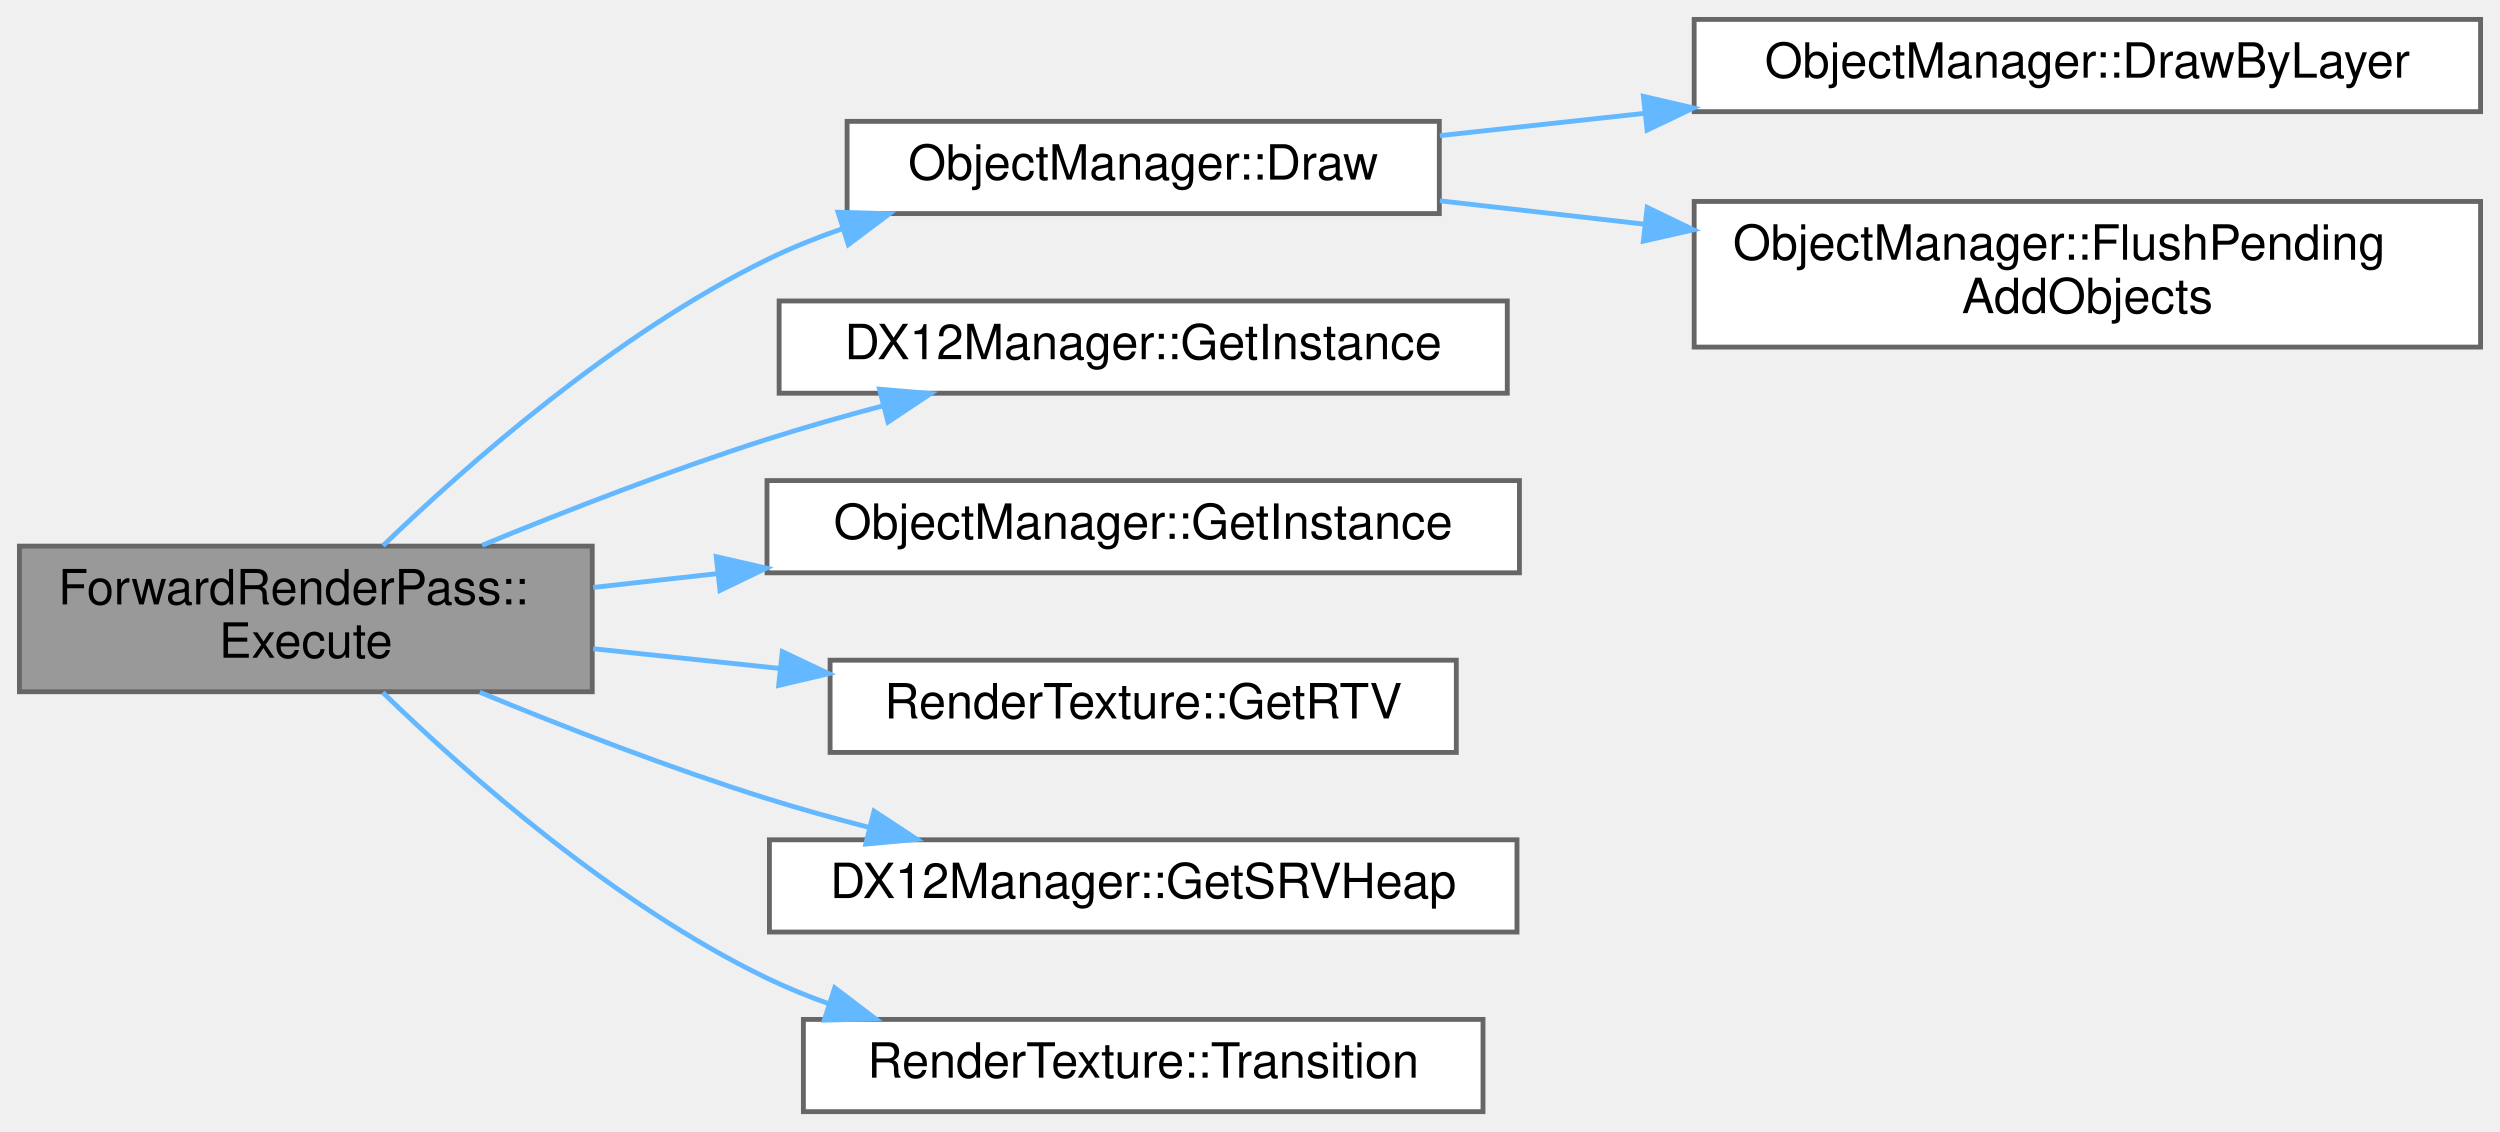
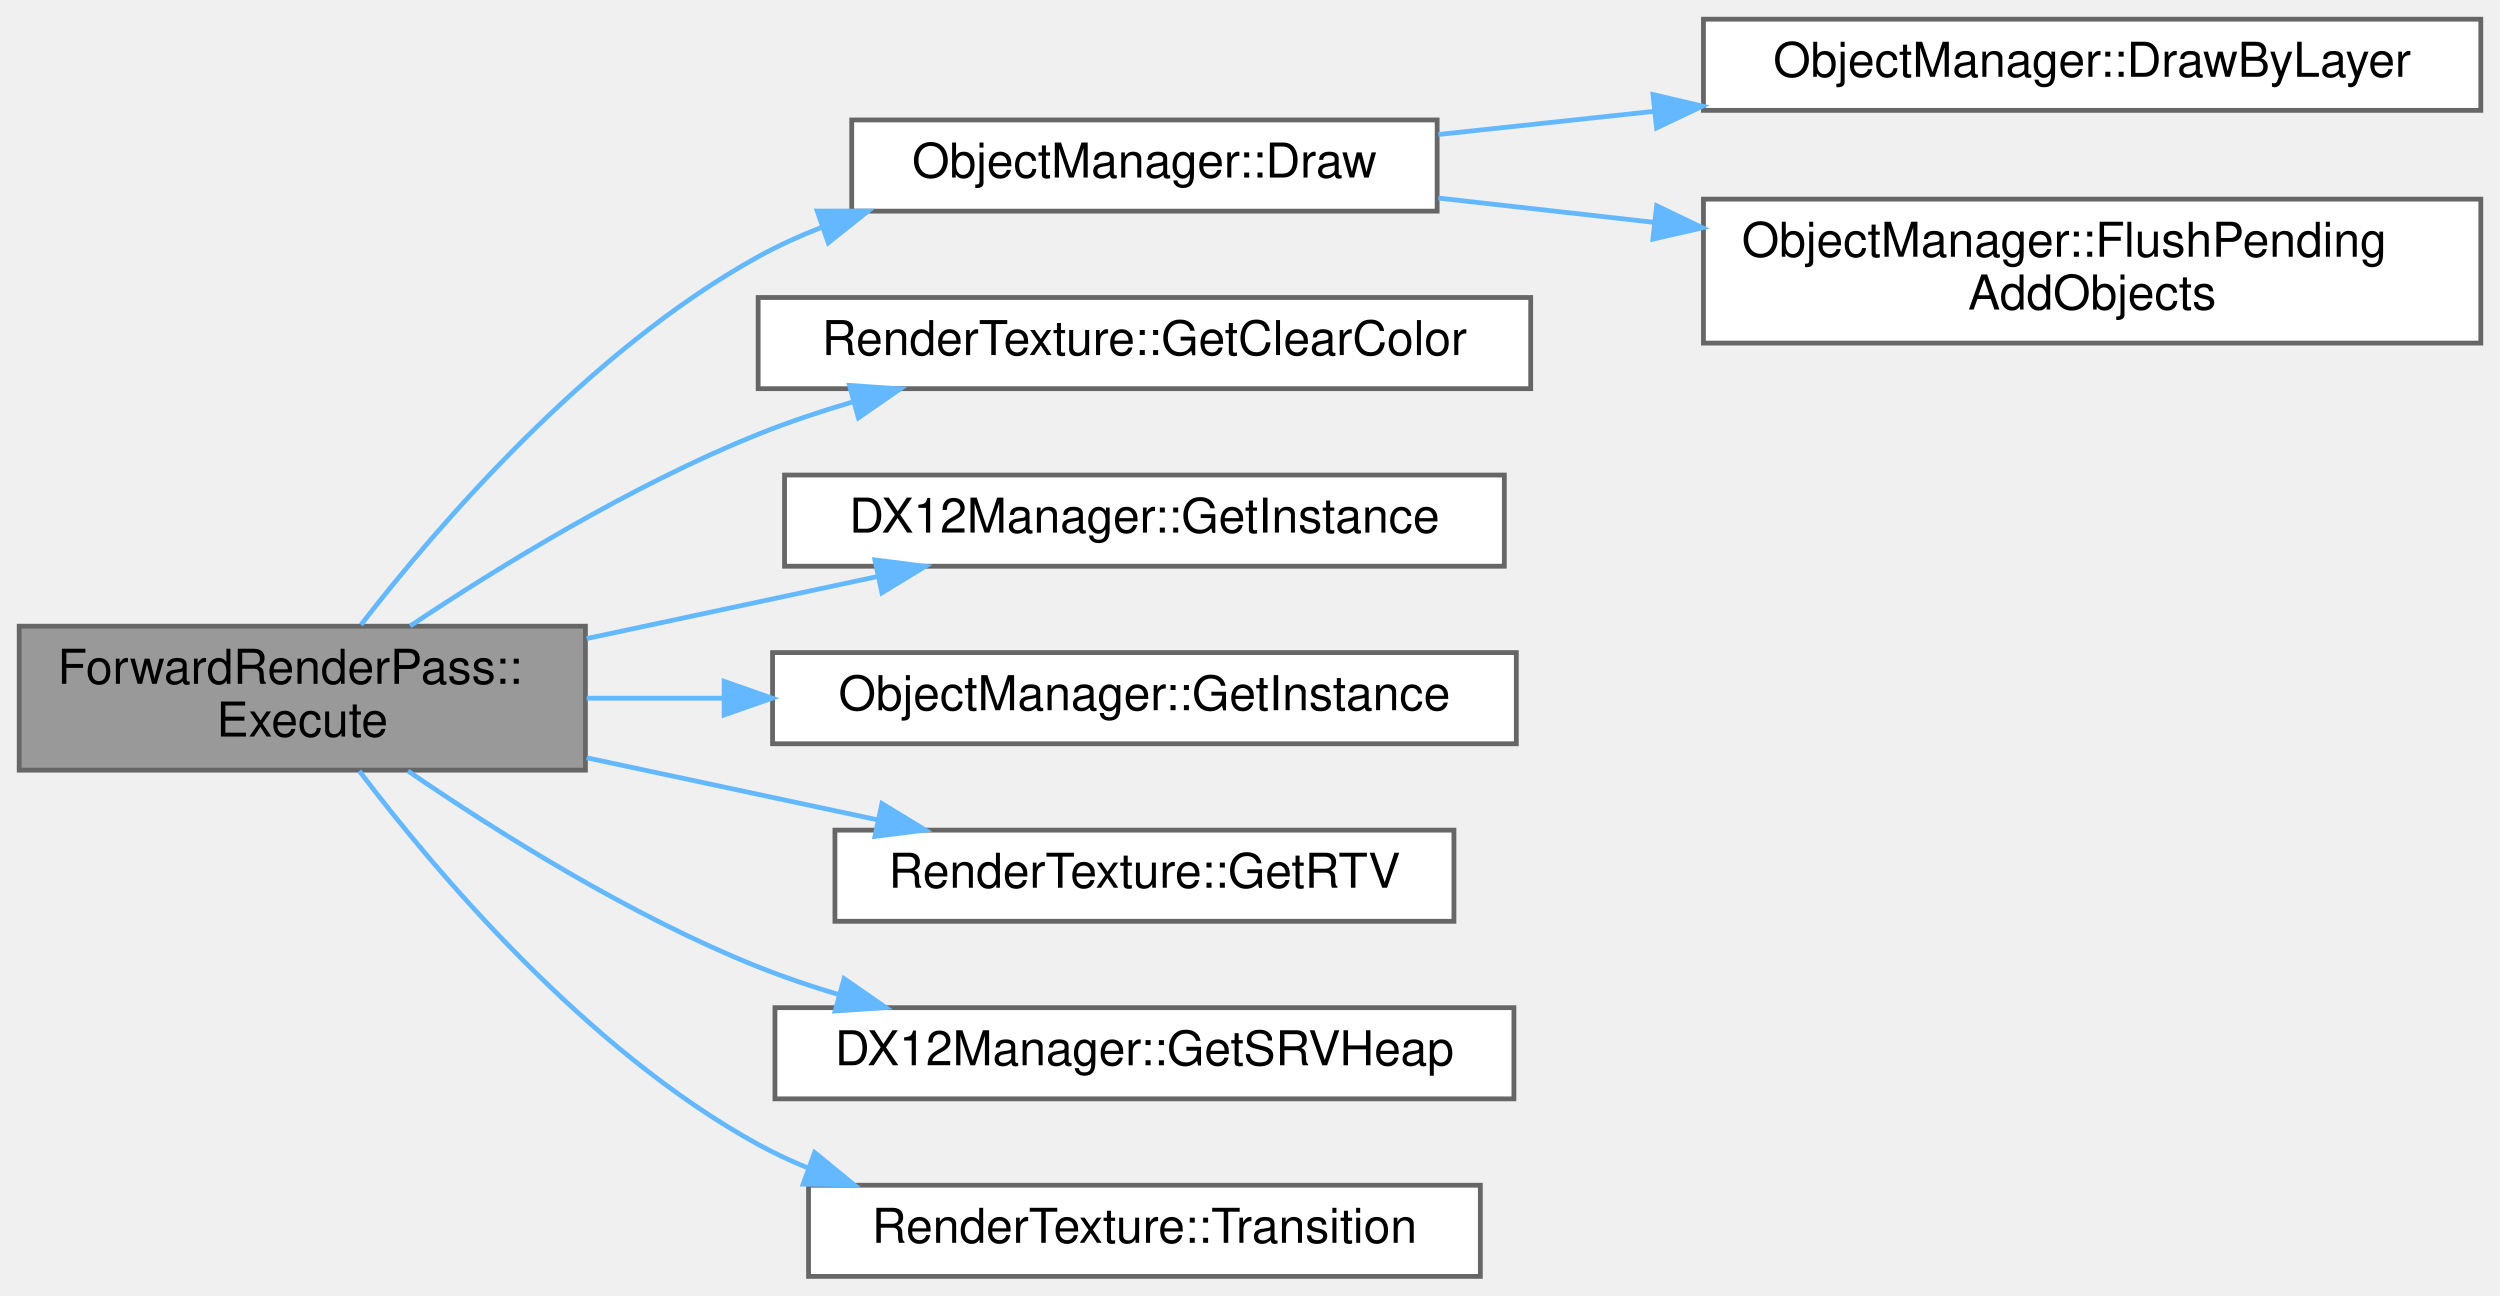
- <svg xmlns="http://www.w3.org/2000/svg" xmlns:xlink="http://www.w3.org/1999/xlink" width="515pt" height="233pt" viewBox="0.00 0.00 515.00 233.00">
-   <g id="graph0" class="graph" transform="scale(1 1) rotate(0) translate(4 229)">
+ <svg xmlns="http://www.w3.org/2000/svg" xmlns:xlink="http://www.w3.org/1999/xlink" width="521pt" height="270pt" viewBox="0.00 0.00 521.00 270.00">
+   <g id="graph0" class="graph" transform="scale(1 1) rotate(0) translate(4 266)">
    <g id="Node000001" class="node">
      <g id="a_Node000001">
        <a xlink:title=" ">
-           <polygon fill="#999999" stroke="#666666" points="118,-116.5 0,-116.5 0,-86.5 118,-86.5 118,-116.5" />
-           <text text-anchor="start" x="8" y="-104.5" font-family="Helvetica,sans-Serif" font-size="10.00">ForwardRenderPass::</text>
-           <text text-anchor="middle" x="59" y="-93.5" font-family="Helvetica,sans-Serif" font-size="10.00">Execute</text>
+           <polygon fill="#999999" stroke="#666666" points="118,-135.5 0,-135.5 0,-105.5 118,-105.5 118,-135.5" />
+           <text text-anchor="start" x="8" y="-123.5" font-family="Helvetica,sans-Serif" font-size="10.00">ForwardRenderPass::</text>
+           <text text-anchor="middle" x="59" y="-112.5" font-family="Helvetica,sans-Serif" font-size="10.00">Execute</text>
        </a>
      </g>
    </g>
    <g id="Node000002" class="node">
      <g id="a_Node000002">
        <a xlink:href="classObjectManager.html#a852d554df9444454176abeb96d2524b2" target="_top" xlink:title=" ">
-           <polygon fill="white" stroke="#666666" points="292.5,-204 170.5,-204 170.5,-185 292.5,-185 292.5,-204" />
-           <text text-anchor="middle" x="231.5" y="-192" font-family="Helvetica,sans-Serif" font-size="10.00">ObjectManager::Draw</text>
+           <polygon fill="white" stroke="#666666" points="295.5,-241 173.5,-241 173.5,-222 295.5,-222 295.5,-241" />
+           <text text-anchor="middle" x="234.5" y="-229" font-family="Helvetica,sans-Serif" font-size="10.00">ObjectManager::Draw</text>
        </a>
      </g>
    </g>
    <g id="edge1_Node000001_Node000002" class="edge">
      <g id="a_edge1_Node000001_Node000002">
        <a xlink:title=" ">
-           <path fill="none" stroke="#63b8ff" d="M74.89,-116.58C92.34,-133.41 122.85,-160.25 154,-175.5 158.92,-177.91 164.16,-180.02 169.52,-181.89" />
-           <polygon fill="#63b8ff" stroke="#63b8ff" points="168.64,-185.28 179.23,-184.97 170.75,-178.61 168.64,-185.28" />
+           <path fill="none" stroke="#63b8ff" d="M71.22,-135.79C87.23,-156.46 118.62,-192.96 154,-212.5 158.2,-214.82 162.69,-216.86 167.3,-218.65" />
+           <polygon fill="#63b8ff" stroke="#63b8ff" points="166.31,-222.02 176.9,-222 168.61,-215.4 166.31,-222.02" />
        </a>
      </g>
    </g>
    <g id="Node000005" class="node">
      <g id="a_Node000005">
-         <a xlink:href="classDX12Manager.html#af3f774ec2fe19a07c63d648e8f310500" target="_top" xlink:title=" ">
-           <polygon fill="white" stroke="#666666" points="306.5,-167 156.5,-167 156.5,-148 306.5,-148 306.5,-167" />
-           <text text-anchor="middle" x="231.5" y="-155" font-family="Helvetica,sans-Serif" font-size="10.00">DX12Manager::GetInstance</text>
+         <a xlink:href="classRenderTexture.html#aa0ce6219a8d29e5e51e2a9a42570cab0" target="_top" xlink:title=" ">
+           <polygon fill="white" stroke="#666666" points="315,-204 154,-204 154,-185 315,-185 315,-204" />
+           <text text-anchor="middle" x="234.5" y="-192" font-family="Helvetica,sans-Serif" font-size="10.00">RenderTexture::GetClearColor</text>
        </a>
      </g>
    </g>
    <g id="edge4_Node000001_Node000005" class="edge">
      <g id="a_edge4_Node000001_Node000005">
        <a xlink:title=" ">
-           <path fill="none" stroke="#63b8ff" d="M95.31,-116.67C112.77,-123.85 134.29,-132.2 154,-138.5 161.69,-140.96 169.9,-143.29 177.98,-145.43" />
-           <polygon fill="#63b8ff" stroke="#63b8ff" points="177.18,-148.83 187.73,-147.93 178.92,-142.05 177.18,-148.83" />
+           <path fill="none" stroke="#63b8ff" d="M81.47,-135.54C99.93,-147.86 127.68,-164.93 154,-175.5 160.28,-178.02 166.98,-180.27 173.73,-182.25" />
+           <polygon fill="#63b8ff" stroke="#63b8ff" points="173.03,-185.68 183.6,-184.96 174.89,-178.93 173.03,-185.68" />
        </a>
      </g>
    </g>
    <g id="Node000006" class="node">
      <g id="a_Node000006">
-         <a xlink:href="classObjectManager.html#aa3effb46aaa14ce422f1ba657b514446" target="_top" xlink:title=" ">
-           <polygon fill="white" stroke="#666666" points="309,-130 154,-130 154,-111 309,-111 309,-130" />
-           <text text-anchor="middle" x="231.5" y="-118" font-family="Helvetica,sans-Serif" font-size="10.00">ObjectManager::GetInstance</text>
+         <a xlink:href="classDX12Manager.html#af3f774ec2fe19a07c63d648e8f310500" target="_top" xlink:title=" ">
+           <polygon fill="white" stroke="#666666" points="309.5,-167 159.5,-167 159.5,-148 309.5,-148 309.5,-167" />
+           <text text-anchor="middle" x="234.5" y="-155" font-family="Helvetica,sans-Serif" font-size="10.00">DX12Manager::GetInstance</text>
        </a>
      </g>
    </g>
    <g id="edge5_Node000001_Node000006" class="edge">
      <g id="a_edge5_Node000001_Node000006">
        <a xlink:title=" ">
-           <path fill="none" stroke="#63b8ff" d="M118.2,-107.99C126.45,-108.91 135.08,-109.87 143.73,-110.83" />
-           <polygon fill="#63b8ff" stroke="#63b8ff" points="143.54,-114.33 153.87,-111.96 144.32,-107.37 143.54,-114.33" />
+           <path fill="none" stroke="#63b8ff" d="M118.26,-132.92C137.87,-137.11 159.68,-141.76 178.99,-145.88" />
+           <polygon fill="#63b8ff" stroke="#63b8ff" points="178.33,-149.31 188.84,-147.98 179.79,-142.47 178.33,-149.31" />
        </a>
      </g>
    </g>
    <g id="Node000007" class="node">
      <g id="a_Node000007">
-         <a xlink:href="classRenderTexture.html#afbb24327ad25b881b51f43119385c424" target="_top" xlink:title=" ">
-           <polygon fill="white" stroke="#666666" points="296,-93 167,-93 167,-74 296,-74 296,-93" />
-           <text text-anchor="middle" x="231.5" y="-81" font-family="Helvetica,sans-Serif" font-size="10.00">RenderTexture::GetRTV</text>
+         <a xlink:href="classObjectManager.html#aa3effb46aaa14ce422f1ba657b514446" target="_top" xlink:title=" ">
+           <polygon fill="white" stroke="#666666" points="312,-130 157,-130 157,-111 312,-111 312,-130" />
+           <text text-anchor="middle" x="234.5" y="-118" font-family="Helvetica,sans-Serif" font-size="10.00">ObjectManager::GetInstance</text>
        </a>
      </g>
    </g>
    <g id="edge6_Node000001_Node000007" class="edge">
      <g id="a_edge6_Node000001_Node000007">
        <a xlink:title=" ">
-           <path fill="none" stroke="#63b8ff" d="M118.2,-95.36C130.53,-94.05 143.71,-92.66 156.53,-91.31" />
-           <polygon fill="#63b8ff" stroke="#63b8ff" points="157.15,-94.76 166.72,-90.23 156.41,-87.8 157.15,-94.76" />
+           <path fill="none" stroke="#63b8ff" d="M118.26,-120.5C127.46,-120.5 137.15,-120.5 146.84,-120.5" />
+           <polygon fill="#63b8ff" stroke="#63b8ff" points="146.91,-124 156.91,-120.5 146.91,-117 146.91,-124" />
        </a>
      </g>
    </g>
    <g id="Node000008" class="node">
      <g id="a_Node000008">
-         <a xlink:href="classDX12Manager.html#a241dd5ed3e60c9ea51192041758d6e62" target="_top" xlink:title=" ">
-           <polygon fill="white" stroke="#666666" points="308.5,-56 154.5,-56 154.5,-37 308.5,-37 308.5,-56" />
-           <text text-anchor="middle" x="231.5" y="-44" font-family="Helvetica,sans-Serif" font-size="10.00">DX12Manager::GetSRVHeap</text>
+         <a xlink:href="classRenderTexture.html#afbb24327ad25b881b51f43119385c424" target="_top" xlink:title=" ">
+           <polygon fill="white" stroke="#666666" points="299,-93 170,-93 170,-74 299,-74 299,-93" />
+           <text text-anchor="middle" x="234.5" y="-81" font-family="Helvetica,sans-Serif" font-size="10.00">RenderTexture::GetRTV</text>
        </a>
      </g>
    </g>
    <g id="edge7_Node000001_Node000008" class="edge">
      <g id="a_edge7_Node000001_Node000008">
        <a xlink:title=" ">
-           <path fill="none" stroke="#63b8ff" d="M94.83,-86.4C112.37,-79.16 134.08,-70.73 154,-64.5 160.8,-62.37 168.02,-60.36 175.19,-58.51" />
-           <polygon fill="#63b8ff" stroke="#63b8ff" points="176.05,-61.91 184.9,-56.09 174.35,-55.12 176.05,-61.91" />
+           <path fill="none" stroke="#63b8ff" d="M118.26,-108.08C137.87,-103.89 159.68,-99.24 178.99,-95.12" />
+           <polygon fill="#63b8ff" stroke="#63b8ff" points="179.79,-98.53 188.84,-93.02 178.33,-91.69 179.79,-98.53" />
        </a>
      </g>
    </g>
    <g id="Node000009" class="node">
      <g id="a_Node000009">
-         <a xlink:href="classRenderTexture.html#aa490e51502e484466a31c41912878b34" target="_top" xlink:title=" ">
-           <polygon fill="white" stroke="#666666" points="301.5,-19 161.5,-19 161.5,0 301.5,0 301.5,-19" />
-           <text text-anchor="middle" x="231.5" y="-7" font-family="Helvetica,sans-Serif" font-size="10.00">RenderTexture::Transition</text>
+         <a xlink:href="classDX12Manager.html#a241dd5ed3e60c9ea51192041758d6e62" target="_top" xlink:title=" ">
+           <polygon fill="white" stroke="#666666" points="311.5,-56 157.5,-56 157.5,-37 311.5,-37 311.5,-56" />
+           <text text-anchor="middle" x="234.5" y="-44" font-family="Helvetica,sans-Serif" font-size="10.00">DX12Manager::GetSRVHeap</text>
        </a>
      </g>
    </g>
    <g id="edge8_Node000001_Node000009" class="edge">
      <g id="a_edge8_Node000001_Node000009">
        <a xlink:title=" ">
-           <path fill="none" stroke="#63b8ff" d="M74.85,-86.35C92.27,-69.46 122.75,-42.56 154,-27.5 158.05,-25.55 162.33,-23.8 166.7,-22.24" />
-           <polygon fill="#63b8ff" stroke="#63b8ff" points="167.95,-25.51 176.39,-19.1 165.8,-18.85 167.95,-25.51" />
+           <path fill="none" stroke="#63b8ff" d="M81.02,-105.33C99.44,-92.71 127.36,-75.14 154,-64.5 159.39,-62.35 165.09,-60.42 170.87,-58.71" />
+           <polygon fill="#63b8ff" stroke="#63b8ff" points="171.91,-62.05 180.62,-56.02 170.04,-55.31 171.91,-62.05" />
+         </a>
+       </g>
+     </g>
+     <g id="Node000010" class="node">
+       <g id="a_Node000010">
+         <a xlink:href="classRenderTexture.html#aa490e51502e484466a31c41912878b34" target="_top" xlink:title=" ">
+           <polygon fill="white" stroke="#666666" points="304.5,-19 164.5,-19 164.5,0 304.5,0 304.5,-19" />
+           <text text-anchor="middle" x="234.5" y="-7" font-family="Helvetica,sans-Serif" font-size="10.00">RenderTexture::Transition</text>
+         </a>
+       </g>
+     </g>
+     <g id="edge9_Node000001_Node000010" class="edge">
+       <g id="a_edge9_Node000001_Node000010">
+         <a xlink:title=" ">
+           <path fill="none" stroke="#63b8ff" d="M70.88,-105.33C86.72,-84.43 118.17,-47.14 154,-27.5 157.3,-25.69 160.76,-24.07 164.33,-22.61" />
+           <polygon fill="#63b8ff" stroke="#63b8ff" points="165.77,-25.81 173.97,-19.1 163.37,-19.23 165.77,-25.81" />
        </a>
      </g>
    </g>
    <g id="Node000003" class="node">
      <g id="a_Node000003">
        <a xlink:href="classObjectManager.html#ae70e58ca78e40f6d3cf1a7b04a83d18c" target="_top" xlink:title=" ">
-           <polygon fill="white" stroke="#666666" points="507,-225 345,-225 345,-206 507,-206 507,-225" />
-           <text text-anchor="middle" x="426" y="-213" font-family="Helvetica,sans-Serif" font-size="10.00">ObjectManager::DrawByLayer</text>
+           <polygon fill="white" stroke="#666666" points="513,-262 351,-262 351,-243 513,-243 513,-262" />
+           <text text-anchor="middle" x="432" y="-250" font-family="Helvetica,sans-Serif" font-size="10.00">ObjectManager::DrawByLayer</text>
        </a>
      </g>
    </g>
    <g id="edge2_Node000002_Node000003" class="edge">
      <g id="a_edge2_Node000002_Node000003">
        <a xlink:title=" ">
-           <path fill="none" stroke="#63b8ff" d="M292.62,-201.06C305.93,-202.51 320.33,-204.08 334.55,-205.63" />
-           <polygon fill="#63b8ff" stroke="#63b8ff" points="334.54,-209.15 344.86,-206.76 335.3,-202.19 334.54,-209.15" />
+           <path fill="none" stroke="#63b8ff" d="M295.75,-237.97C310.02,-239.5 325.54,-241.17 340.81,-242.81" />
+           <polygon fill="#63b8ff" stroke="#63b8ff" points="340.48,-246.3 350.8,-243.88 341.23,-239.34 340.48,-246.3" />
        </a>
      </g>
    </g>
    <g id="Node000004" class="node">
      <g id="a_Node000004">
        <a xlink:href="classObjectManager.html#ae0b8e12bcb155a7072b7b9d9f251f22d" target="_top" xlink:title=" ">
-           <polygon fill="white" stroke="#666666" points="507,-187.5 345,-187.5 345,-157.5 507,-157.5 507,-187.5" />
-           <text text-anchor="start" x="353" y="-175.5" font-family="Helvetica,sans-Serif" font-size="10.00">ObjectManager::FlushPending</text>
-           <text text-anchor="middle" x="426" y="-164.5" font-family="Helvetica,sans-Serif" font-size="10.00">AddObjects</text>
+           <polygon fill="white" stroke="#666666" points="513,-224.5 351,-224.5 351,-194.5 513,-194.5 513,-224.5" />
+           <text text-anchor="start" x="359" y="-212.5" font-family="Helvetica,sans-Serif" font-size="10.00">ObjectManager::FlushPending</text>
+           <text text-anchor="middle" x="432" y="-201.5" font-family="Helvetica,sans-Serif" font-size="10.00">AddObjects</text>
        </a>
      </g>
    </g>
    <g id="edge3_Node000002_Node000004" class="edge">
      <g id="a_edge3_Node000002_Node000004">
        <a xlink:title=" ">
-           <path fill="none" stroke="#63b8ff" d="M292.62,-187.63C305.93,-186.11 320.33,-184.46 334.55,-182.84" />
-           <polygon fill="#63b8ff" stroke="#63b8ff" points="335.32,-186.27 344.86,-181.66 334.53,-179.32 335.32,-186.27" />
+           <path fill="none" stroke="#63b8ff" d="M295.75,-224.72C310.02,-223.11 325.54,-221.37 340.81,-219.65" />
+           <polygon fill="#63b8ff" stroke="#63b8ff" points="341.25,-223.12 350.8,-218.53 340.47,-216.17 341.25,-223.12" />
        </a>
      </g>
    </g>
  </g>
</svg>
